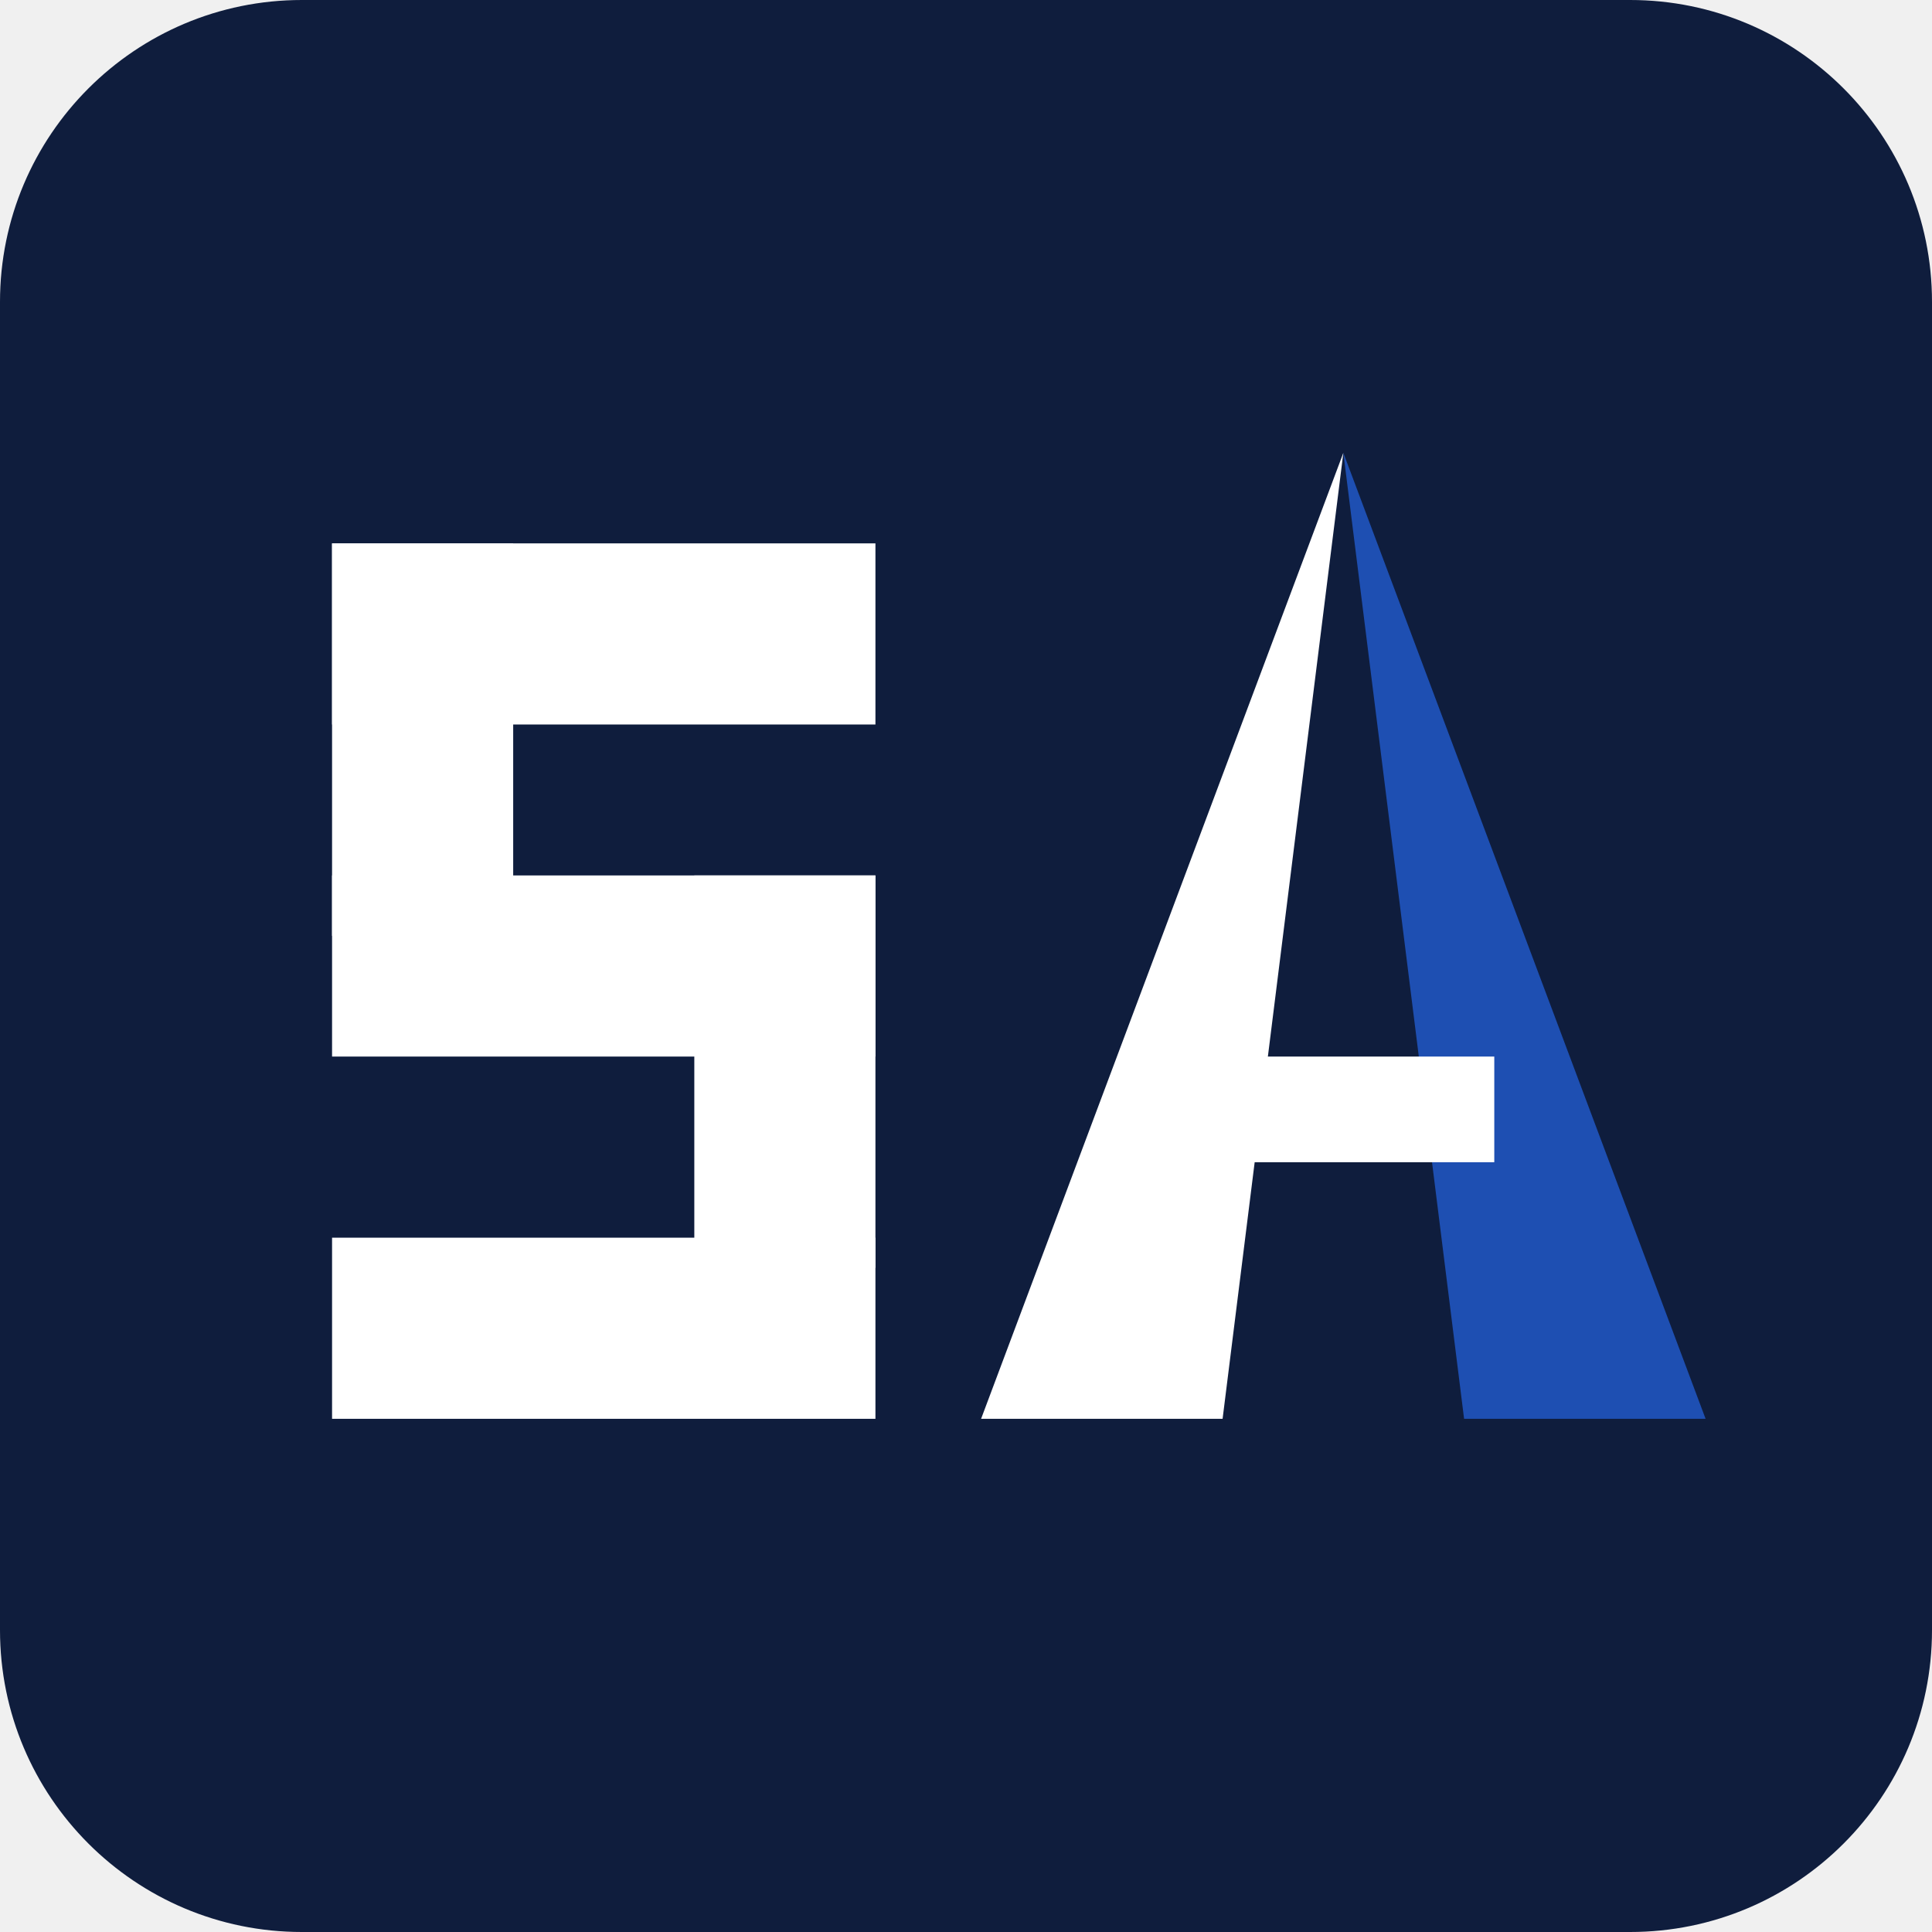
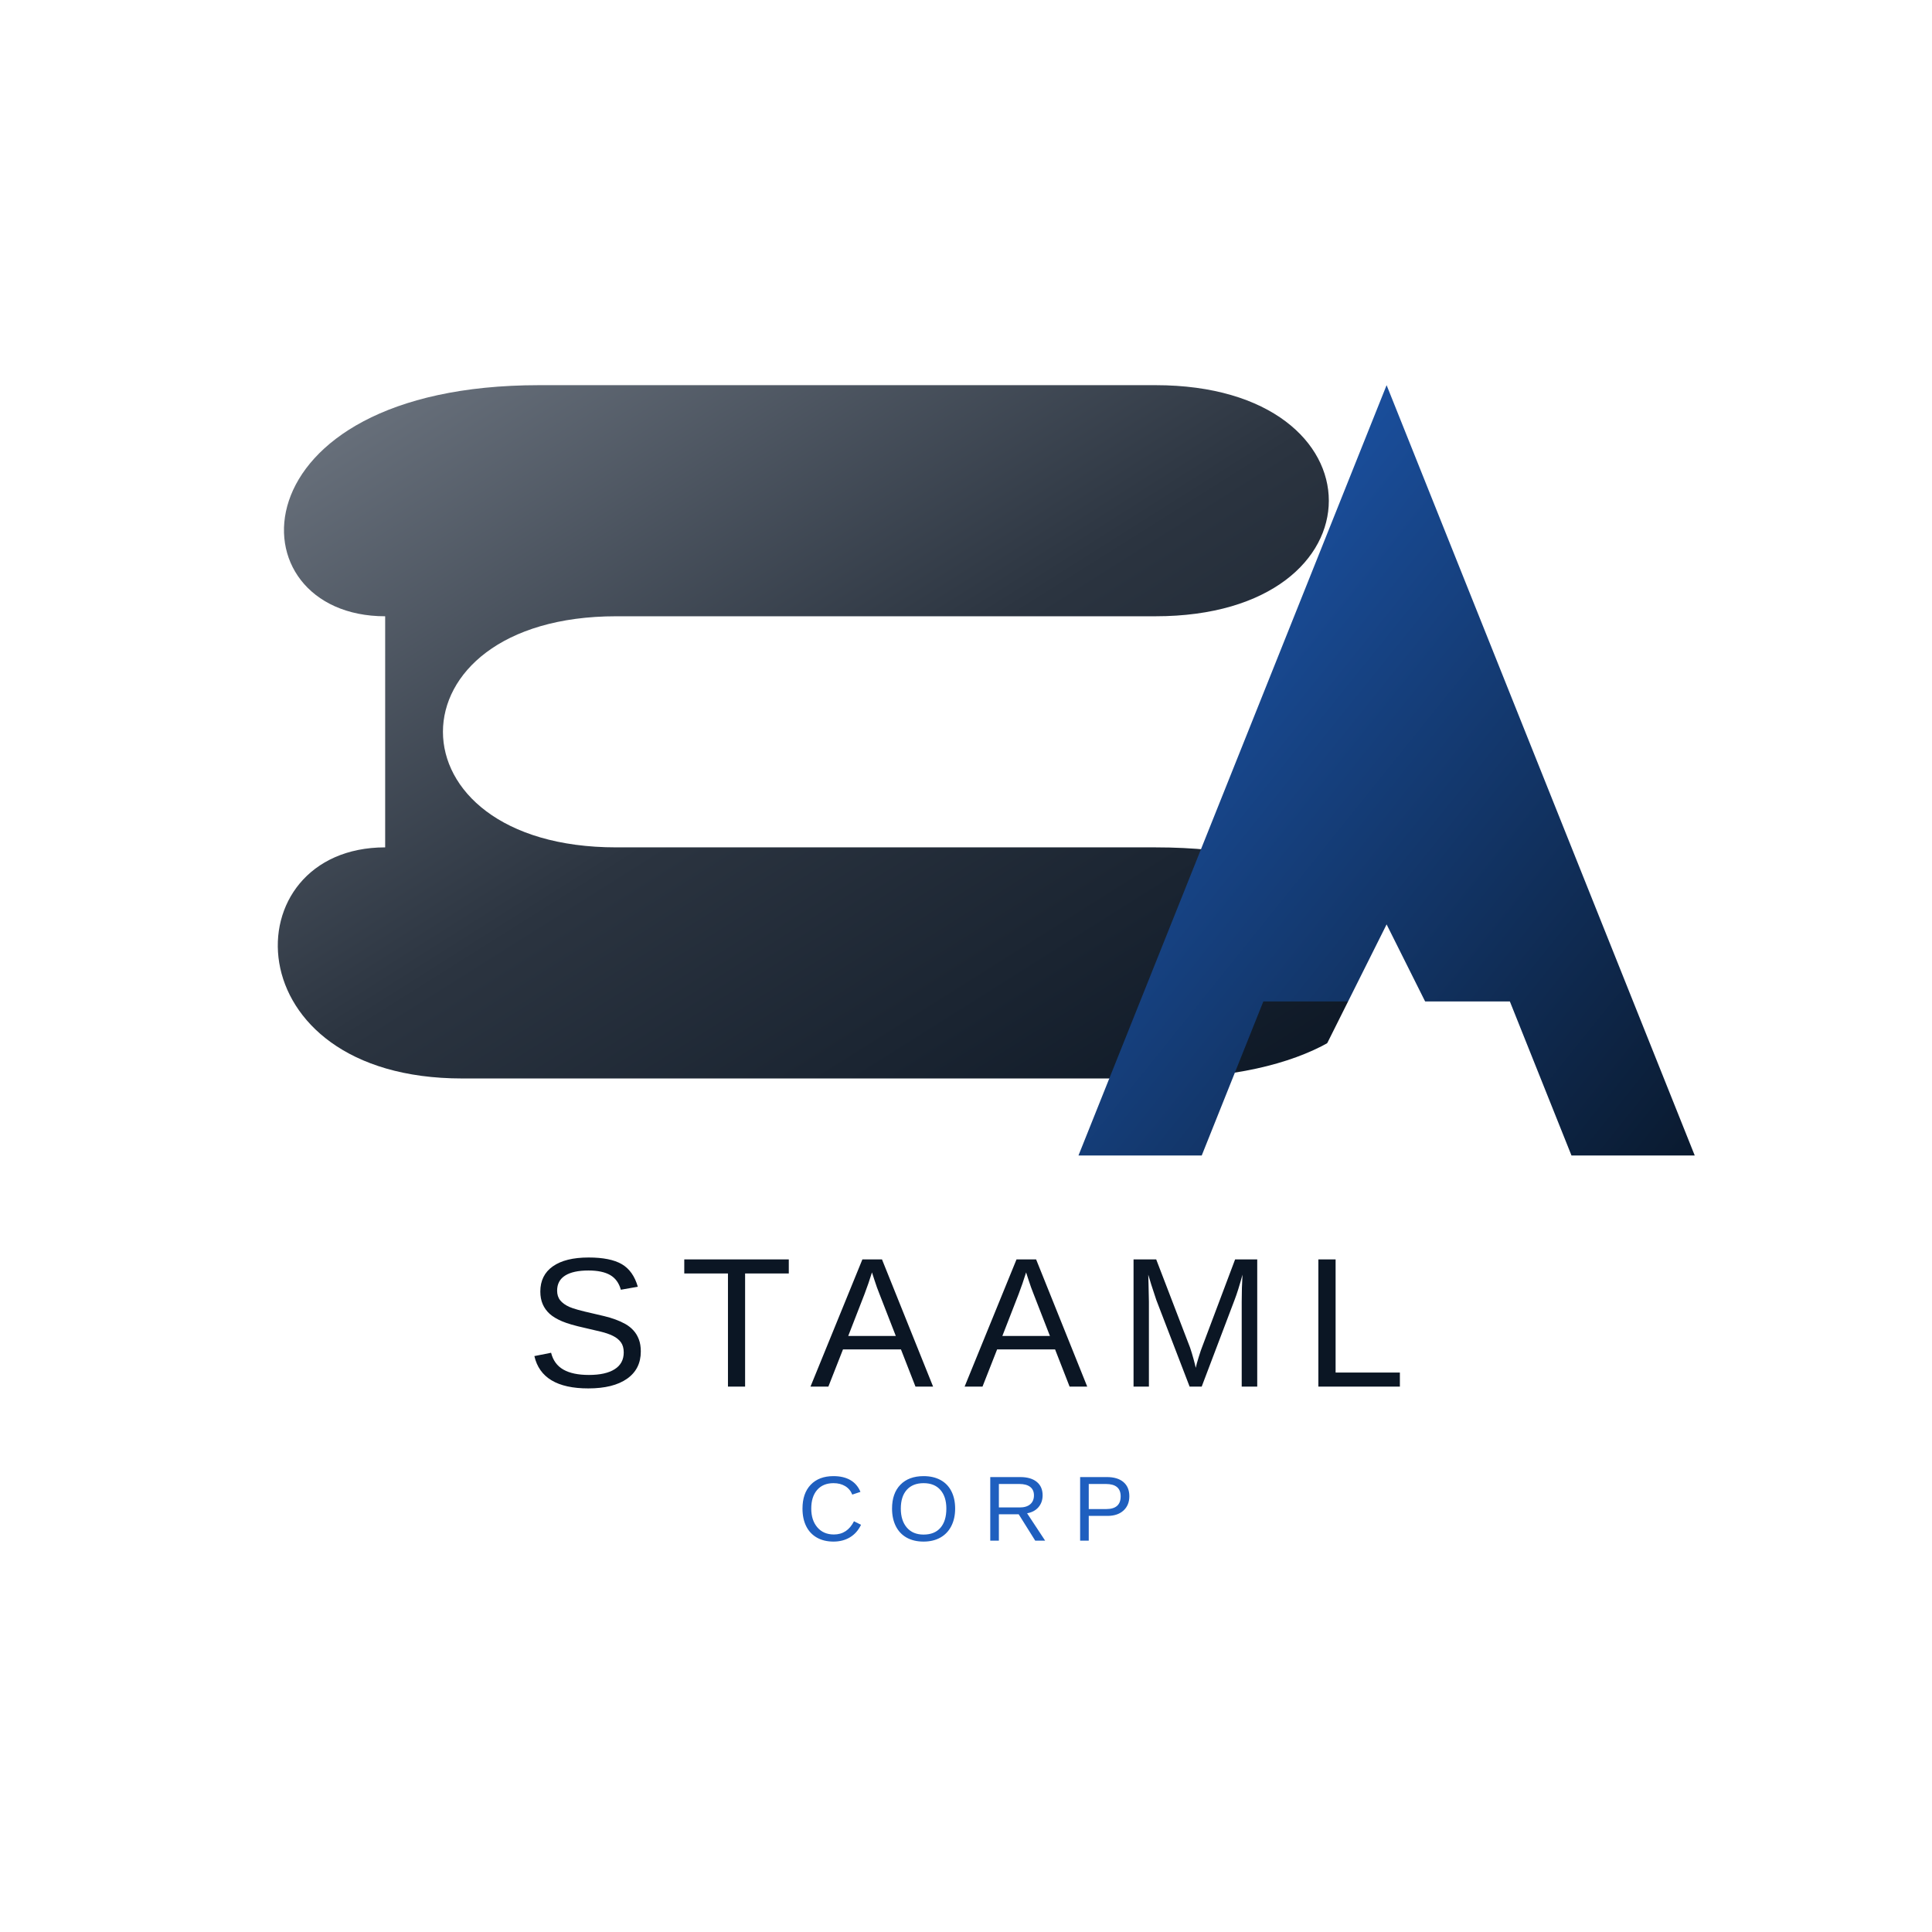
- <svg xmlns="http://www.w3.org/2000/svg" viewBox="0 0 256 256" role="img" aria-label="Staaml Corp">
-   <rect width="256" height="256" rx="40" ry="40" fill="#0F1D3D" />
-   <g fill="#FFFFFF" shape-rendering="geometricPrecision">
-     <rect x="44" y="72" width="72" height="24" />
-     <rect x="44" y="72" width="24" height="52" />
-     <rect x="44" y="116" width="72" height="24" />
-     <rect x="92" y="116" width="24" height="52" />
-     <rect x="44" y="164" width="72" height="24" />
-   </g>
-   <polygon points="178,60 162,188 130,188" fill="#FFFFFF" />
-   <polygon points="178,60 226,188 194,188" fill="#1E4FB2" />
-   <rect x="158" y="140" width="40" height="14" fill="#FFFFFF" />
+ <svg xmlns="http://www.w3.org/2000/svg" width="1254" height="1254" viewBox="0 0 1254 1254" role="img" aria-label="Staaml Corp">
+   <defs>
+     <linearGradient id="metalDark" x1="0%" y1="0%" x2="100%" y2="100%">
+       <stop offset="0%" stop-color="#6f7782" />
+       <stop offset="50%" stop-color="#2b3440" />
+       <stop offset="100%" stop-color="#0b1624" />
+     </linearGradient>
+     <linearGradient id="blueGrad" x1="0%" y1="0%" x2="100%" y2="100%">
+       <stop offset="0%" stop-color="#1f5fbf" />
+       <stop offset="100%" stop-color="#0a1a2f" />
+     </linearGradient>
+   </defs>
+   <rect width="100%" height="100%" fill="#ffffff" />
+   <path d="M 250 400 C 150 400, 150 250, 350 250 L 750 250 C 900 250, 900 400, 750 400 L 400 400 C 250 400, 250 550, 400 550 L 750 550 C 950 550, 950 700, 750 700 L 300 700 C 150 700, 150 550, 250 550" fill="url(#metalDark)" />
+   <path d="M 700 750 L 900 250 L 1100 750 L 1020 750 L 980 650 L 820 650 L 780 750 Z" fill="url(#blueGrad)" />
+   <path d="M 900 600 L 950 700 L 850 700 Z" fill="#ffffff" />
+   <text x="50%" y="900" text-anchor="middle" font-family="Arial, Helvetica, sans-serif" font-size="120" letter-spacing="20" fill="#0b1624">STAAML</text>
+   <text x="50%" y="1000" text-anchor="middle" font-family="Arial, Helvetica, sans-serif" font-size="60" letter-spacing="15" fill="#1f5fbf">CORP</text>
</svg>
